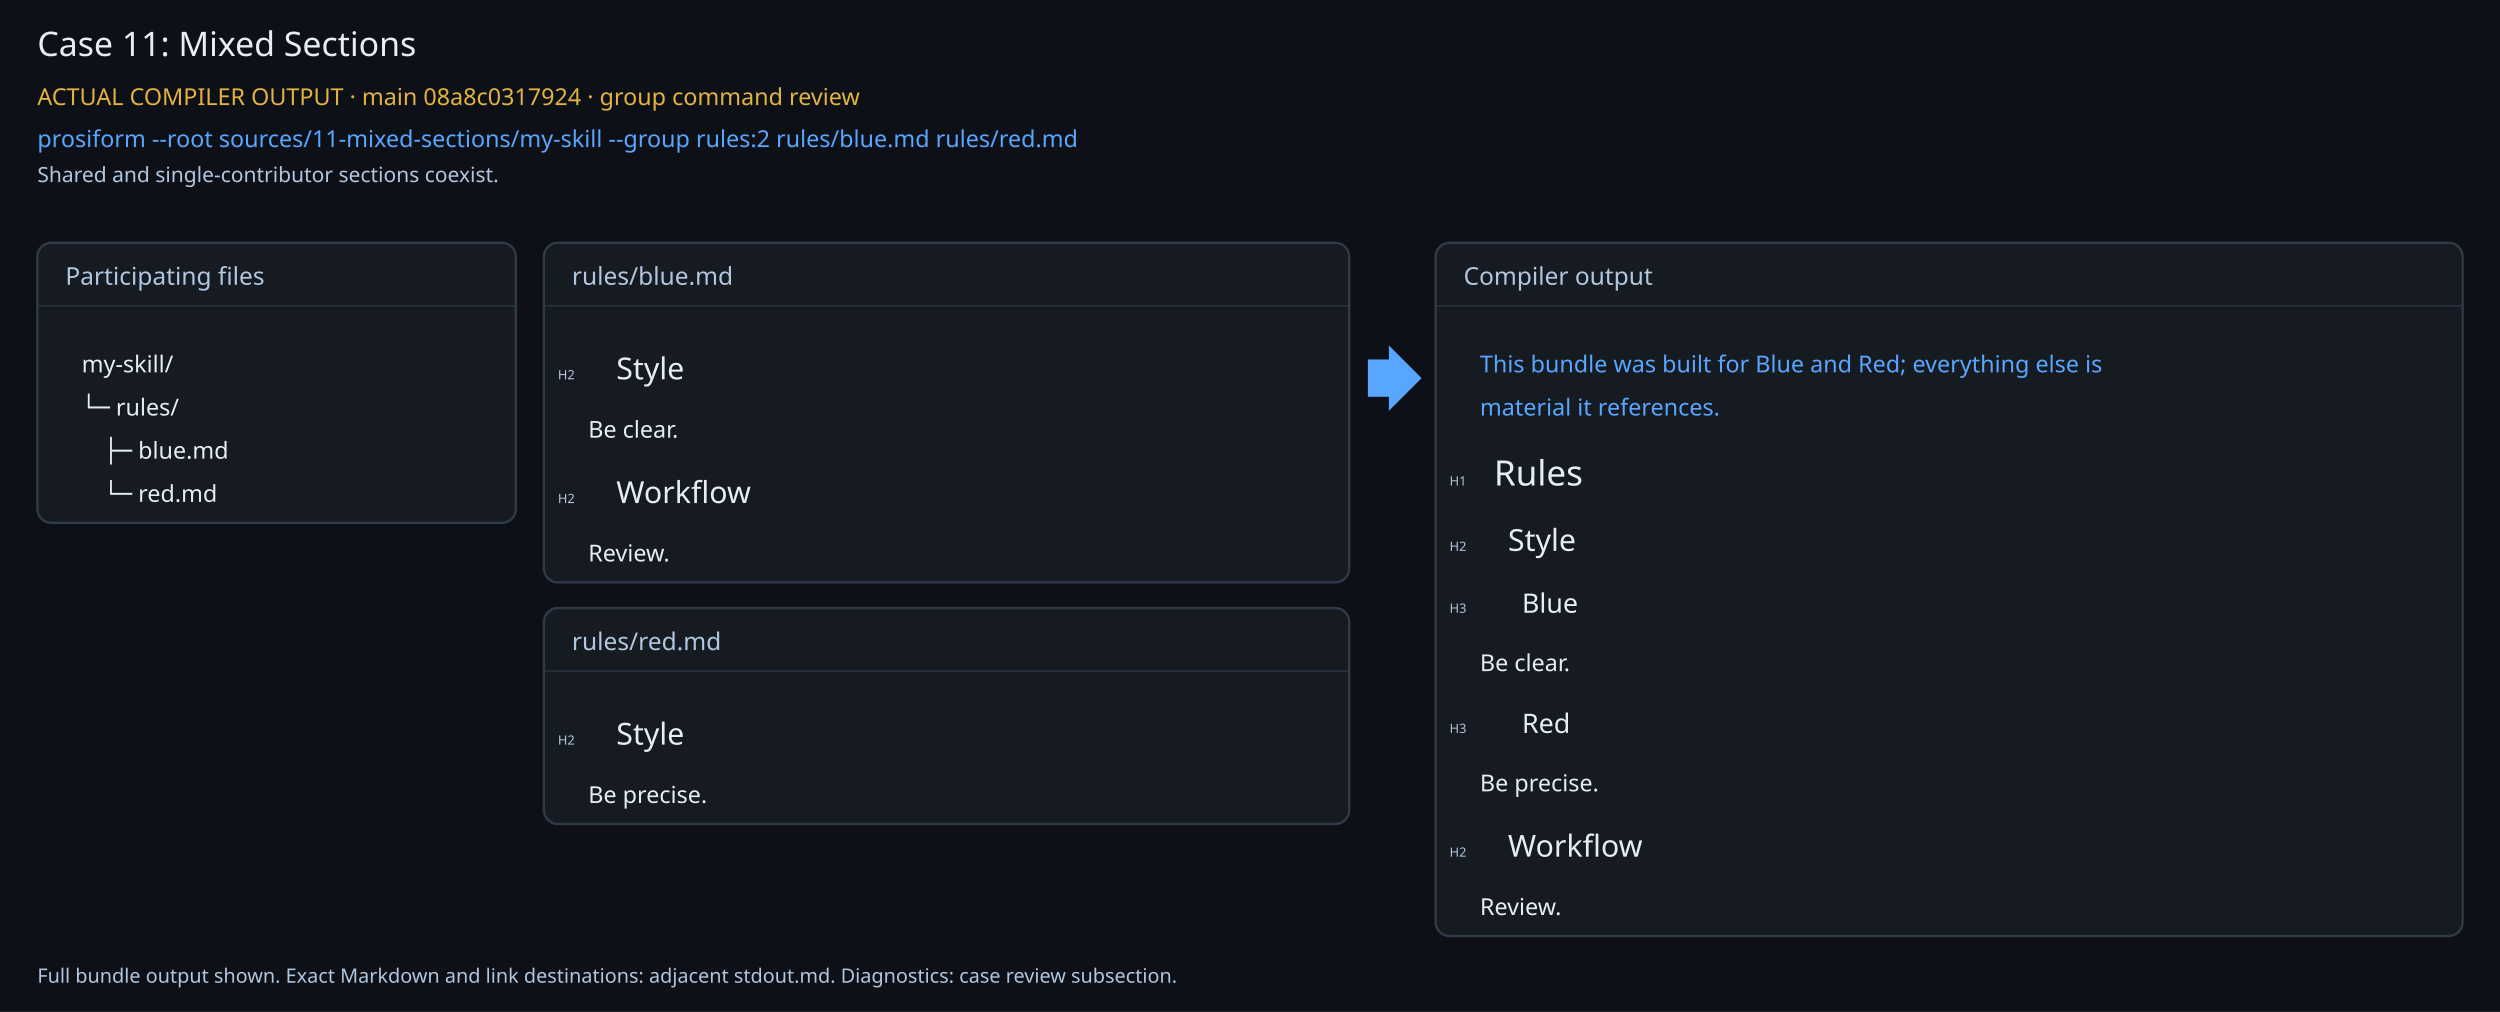
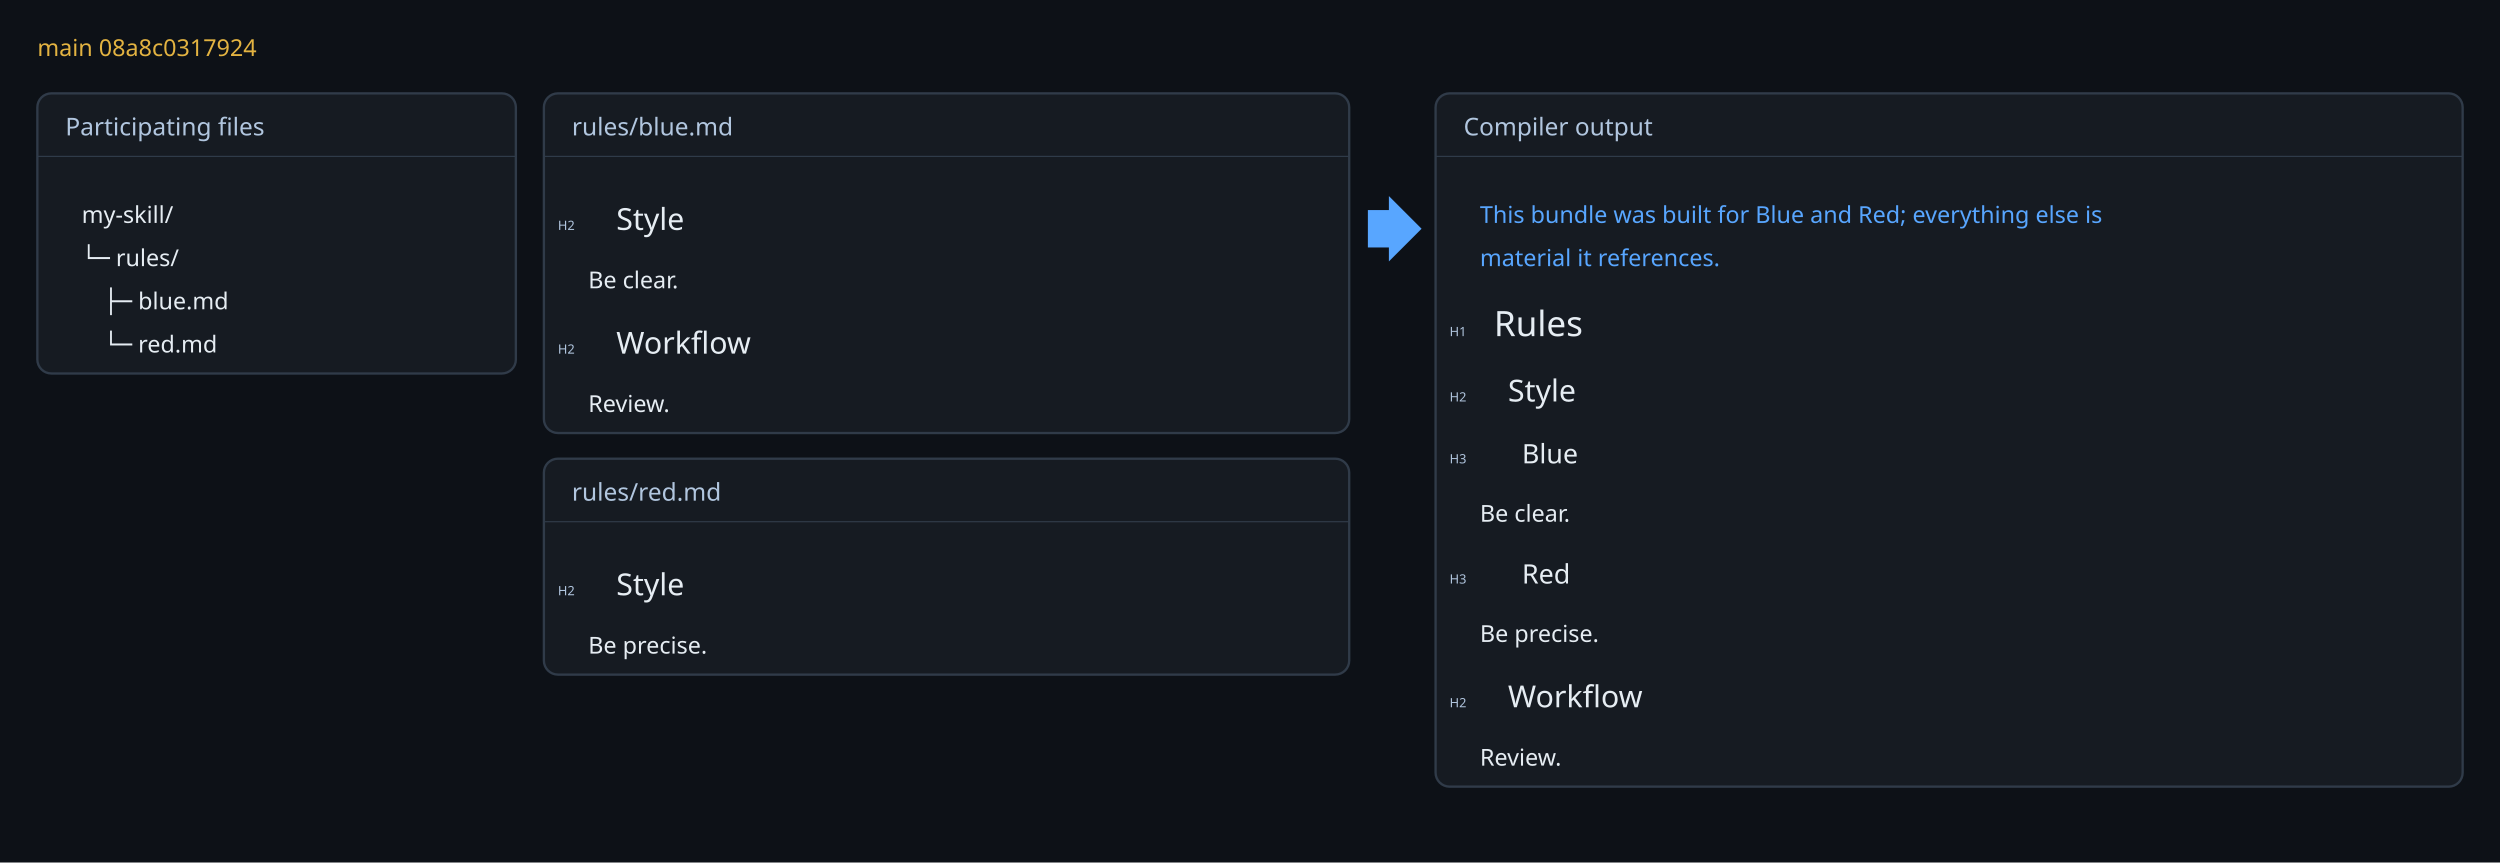
- <svg xmlns="http://www.w3.org/2000/svg" width="2142" height="867" viewBox="0 0 2142 867" role="img" aria-labelledby="title desc">
-   <rect width="2142" height="867" fill="#0d1117" />
+ <svg xmlns="http://www.w3.org/2000/svg" width="2142" height="739" viewBox="0 0 2142 739" role="img" aria-labelledby="title desc">
+   <rect width="2142" height="739" fill="#0d1117" />
  <g font-family="IBM Plex Mono" xml:space="preserve">
-     <text x="32" y="48" font-size="29" fill="#e6edf3" font-weight="400">Case 11: Mixed Sections</text>
-     <text x="32" y="90" font-size="20" fill="#e3b341" font-weight="400">ACTUAL COMPILER OUTPUT · main 08a8c0317924 · group command review</text>
-     <text x="32" y="126" font-size="20" fill="#58a6ff" font-weight="400">prosiform --root sources/11-mixed-sections/my-skill --group rules:2 rules/blue.md rules/red.md</text>
-     <text x="32" y="156" font-size="18" fill="#b1c6df" font-weight="400">Shared and single-contributor sections coexist.</text>
-     <rect x="32" y="208" width="410" height="240" rx="12" fill="#161b22" stroke="#303b49" stroke-width="2" />
-     <text x="56" y="244" font-size="21" fill="#b1c6df" font-weight="400">Participating files</text>
-     <path d="M32 262 H442" stroke="#303b49" />
-     <text x="70" y="319" font-size="20" fill="#e6edf3" font-weight="400">my-skill/</text>
-     <text x="70" y="356" font-size="20" fill="#e6edf3" font-weight="400">└─ rules/</text>
-     <text x="70" y="393" font-size="20" fill="#e6edf3" font-weight="400">   ├─ blue.md</text>
-     <text x="70" y="430" font-size="20" fill="#e6edf3" font-weight="400">   └─ red.md</text>
-     <rect x="466" y="208" width="690" height="291" rx="12" fill="#161b22" stroke="#303b49" stroke-width="2" />
-     <text x="490" y="244" font-size="21" fill="#b1c6df" font-weight="400">rules/blue.md</text>
-     <path d="M466 262 H1156" stroke="#303b49" />
-     <text x="478" y="325" font-size="11" fill="#b1c6df" font-weight="400">H2</text>
-     <text x="528" y="325" font-size="26" fill="#e6edf3" font-weight="500">Style</text>
-     <text x="504" y="375" font-size="20" fill="#e6edf3" font-weight="400">Be clear.</text>
-     <text x="478" y="431" font-size="11" fill="#b1c6df" font-weight="400">H2</text>
-     <text x="528" y="431" font-size="26" fill="#e6edf3" font-weight="500">Workflow</text>
-     <text x="504" y="481" font-size="20" fill="#e6edf3" font-weight="400">Review.</text>
-     <rect x="466" y="521" width="690" height="185" rx="12" fill="#161b22" stroke="#303b49" stroke-width="2" />
-     <text x="490" y="557" font-size="21" fill="#b1c6df" font-weight="400">rules/red.md</text>
-     <path d="M466 575 H1156" stroke="#303b49" />
-     <text x="478" y="638" font-size="11" fill="#b1c6df" font-weight="400">H2</text>
-     <text x="528" y="638" font-size="26" fill="#e6edf3" font-weight="500">Style</text>
-     <text x="504" y="688" font-size="20" fill="#e6edf3" font-weight="400">Be precise.</text>
-     <rect x="1230" y="208" width="880" height="594" rx="12" fill="#161b22" stroke="#303b49" stroke-width="2" />
-     <text x="1254" y="244" font-size="21" fill="#b1c6df" font-weight="400">Compiler output</text>
-     <path d="M1230 262 H2110" stroke="#303b49" />
-     <text x="1268" y="319" font-size="20" fill="#58a6ff" font-weight="400">This bundle was built for Blue and Red; everything else is</text>
-     <text x="1268" y="356" font-size="20" fill="#58a6ff" font-weight="400">material it references.</text>
-     <text x="1242" y="416" font-size="11" fill="#b1c6df" font-weight="400">H1</text>
-     <text x="1280" y="416" font-size="30" fill="#e6edf3" font-weight="500">Rules</text>
-     <text x="1242" y="472" font-size="11" fill="#b1c6df" font-weight="400">H2</text>
-     <text x="1292" y="472" font-size="26" fill="#e6edf3" font-weight="500">Style</text>
-     <text x="1242" y="525" font-size="11" fill="#b1c6df" font-weight="400">H3</text>
-     <text x="1304" y="525" font-size="23" fill="#e6edf3" font-weight="500">Blue</text>
-     <text x="1268" y="575" font-size="20" fill="#e6edf3" font-weight="400">Be clear.</text>
-     <text x="1242" y="628" font-size="11" fill="#b1c6df" font-weight="400">H3</text>
-     <text x="1304" y="628" font-size="23" fill="#e6edf3" font-weight="500">Red</text>
-     <text x="1268" y="678" font-size="20" fill="#e6edf3" font-weight="400">Be precise.</text>
-     <text x="1242" y="734" font-size="11" fill="#b1c6df" font-weight="400">H2</text>
-     <text x="1292" y="734" font-size="26" fill="#e6edf3" font-weight="500">Workflow</text>
-     <text x="1268" y="784" font-size="20" fill="#e6edf3" font-weight="400">Review.</text>
-     <path d="M1172 308 H1190 V296 L1218 324 L1190 352 V340 H1172Z" fill="#58a6ff" />
-     <text x="32" y="842" font-size="17" fill="#b1c6df" font-weight="400">Full bundle output shown. Exact Markdown and link destinations: adjacent stdout.md. Diagnostics: case review subsection.</text>
+     <text x="32" y="48" font-size="20" fill="#e3b341" font-weight="400">main 08a8c0317924</text>
+     <rect x="32" y="80" width="410" height="240" rx="12" fill="#161b22" stroke="#303b49" stroke-width="2" />
+     <text x="56" y="116" font-size="21" fill="#b1c6df" font-weight="400">Participating files</text>
+     <path d="M32 134 H442" stroke="#303b49" />
+     <text x="70" y="191" font-size="20" fill="#e6edf3" font-weight="400">my-skill/</text>
+     <text x="70" y="228" font-size="20" fill="#e6edf3" font-weight="400">└─ rules/</text>
+     <text x="70" y="265" font-size="20" fill="#e6edf3" font-weight="400">   ├─ blue.md</text>
+     <text x="70" y="302" font-size="20" fill="#e6edf3" font-weight="400">   └─ red.md</text>
+     <rect x="466" y="80" width="690" height="291" rx="12" fill="#161b22" stroke="#303b49" stroke-width="2" />
+     <text x="490" y="116" font-size="21" fill="#b1c6df" font-weight="400">rules/blue.md</text>
+     <path d="M466 134 H1156" stroke="#303b49" />
+     <text x="478" y="197" font-size="11" fill="#b1c6df" font-weight="400">H2</text>
+     <text x="528" y="197" font-size="26" fill="#e6edf3" font-weight="500">Style</text>
+     <text x="504" y="247" font-size="20" fill="#e6edf3" font-weight="400">Be clear.</text>
+     <text x="478" y="303" font-size="11" fill="#b1c6df" font-weight="400">H2</text>
+     <text x="528" y="303" font-size="26" fill="#e6edf3" font-weight="500">Workflow</text>
+     <text x="504" y="353" font-size="20" fill="#e6edf3" font-weight="400">Review.</text>
+     <rect x="466" y="393" width="690" height="185" rx="12" fill="#161b22" stroke="#303b49" stroke-width="2" />
+     <text x="490" y="429" font-size="21" fill="#b1c6df" font-weight="400">rules/red.md</text>
+     <path d="M466 447 H1156" stroke="#303b49" />
+     <text x="478" y="510" font-size="11" fill="#b1c6df" font-weight="400">H2</text>
+     <text x="528" y="510" font-size="26" fill="#e6edf3" font-weight="500">Style</text>
+     <text x="504" y="560" font-size="20" fill="#e6edf3" font-weight="400">Be precise.</text>
+     <rect x="1230" y="80" width="880" height="594" rx="12" fill="#161b22" stroke="#303b49" stroke-width="2" />
+     <text x="1254" y="116" font-size="21" fill="#b1c6df" font-weight="400">Compiler output</text>
+     <path d="M1230 134 H2110" stroke="#303b49" />
+     <text x="1268" y="191" font-size="20" fill="#58a6ff" font-weight="400">This bundle was built for Blue and Red; everything else is</text>
+     <text x="1268" y="228" font-size="20" fill="#58a6ff" font-weight="400">material it references.</text>
+     <text x="1242" y="288" font-size="11" fill="#b1c6df" font-weight="400">H1</text>
+     <text x="1280" y="288" font-size="30" fill="#e6edf3" font-weight="500">Rules</text>
+     <text x="1242" y="344" font-size="11" fill="#b1c6df" font-weight="400">H2</text>
+     <text x="1292" y="344" font-size="26" fill="#e6edf3" font-weight="500">Style</text>
+     <text x="1242" y="397" font-size="11" fill="#b1c6df" font-weight="400">H3</text>
+     <text x="1304" y="397" font-size="23" fill="#e6edf3" font-weight="500">Blue</text>
+     <text x="1268" y="447" font-size="20" fill="#e6edf3" font-weight="400">Be clear.</text>
+     <text x="1242" y="500" font-size="11" fill="#b1c6df" font-weight="400">H3</text>
+     <text x="1304" y="500" font-size="23" fill="#e6edf3" font-weight="500">Red</text>
+     <text x="1268" y="550" font-size="20" fill="#e6edf3" font-weight="400">Be precise.</text>
+     <text x="1242" y="606" font-size="11" fill="#b1c6df" font-weight="400">H2</text>
+     <text x="1292" y="606" font-size="26" fill="#e6edf3" font-weight="500">Workflow</text>
+     <text x="1268" y="656" font-size="20" fill="#e6edf3" font-weight="400">Review.</text>
+     <path d="M1172 180 H1190 V168 L1218 196 L1190 224 V212 H1172Z" fill="#58a6ff" />
  </g>
</svg>
